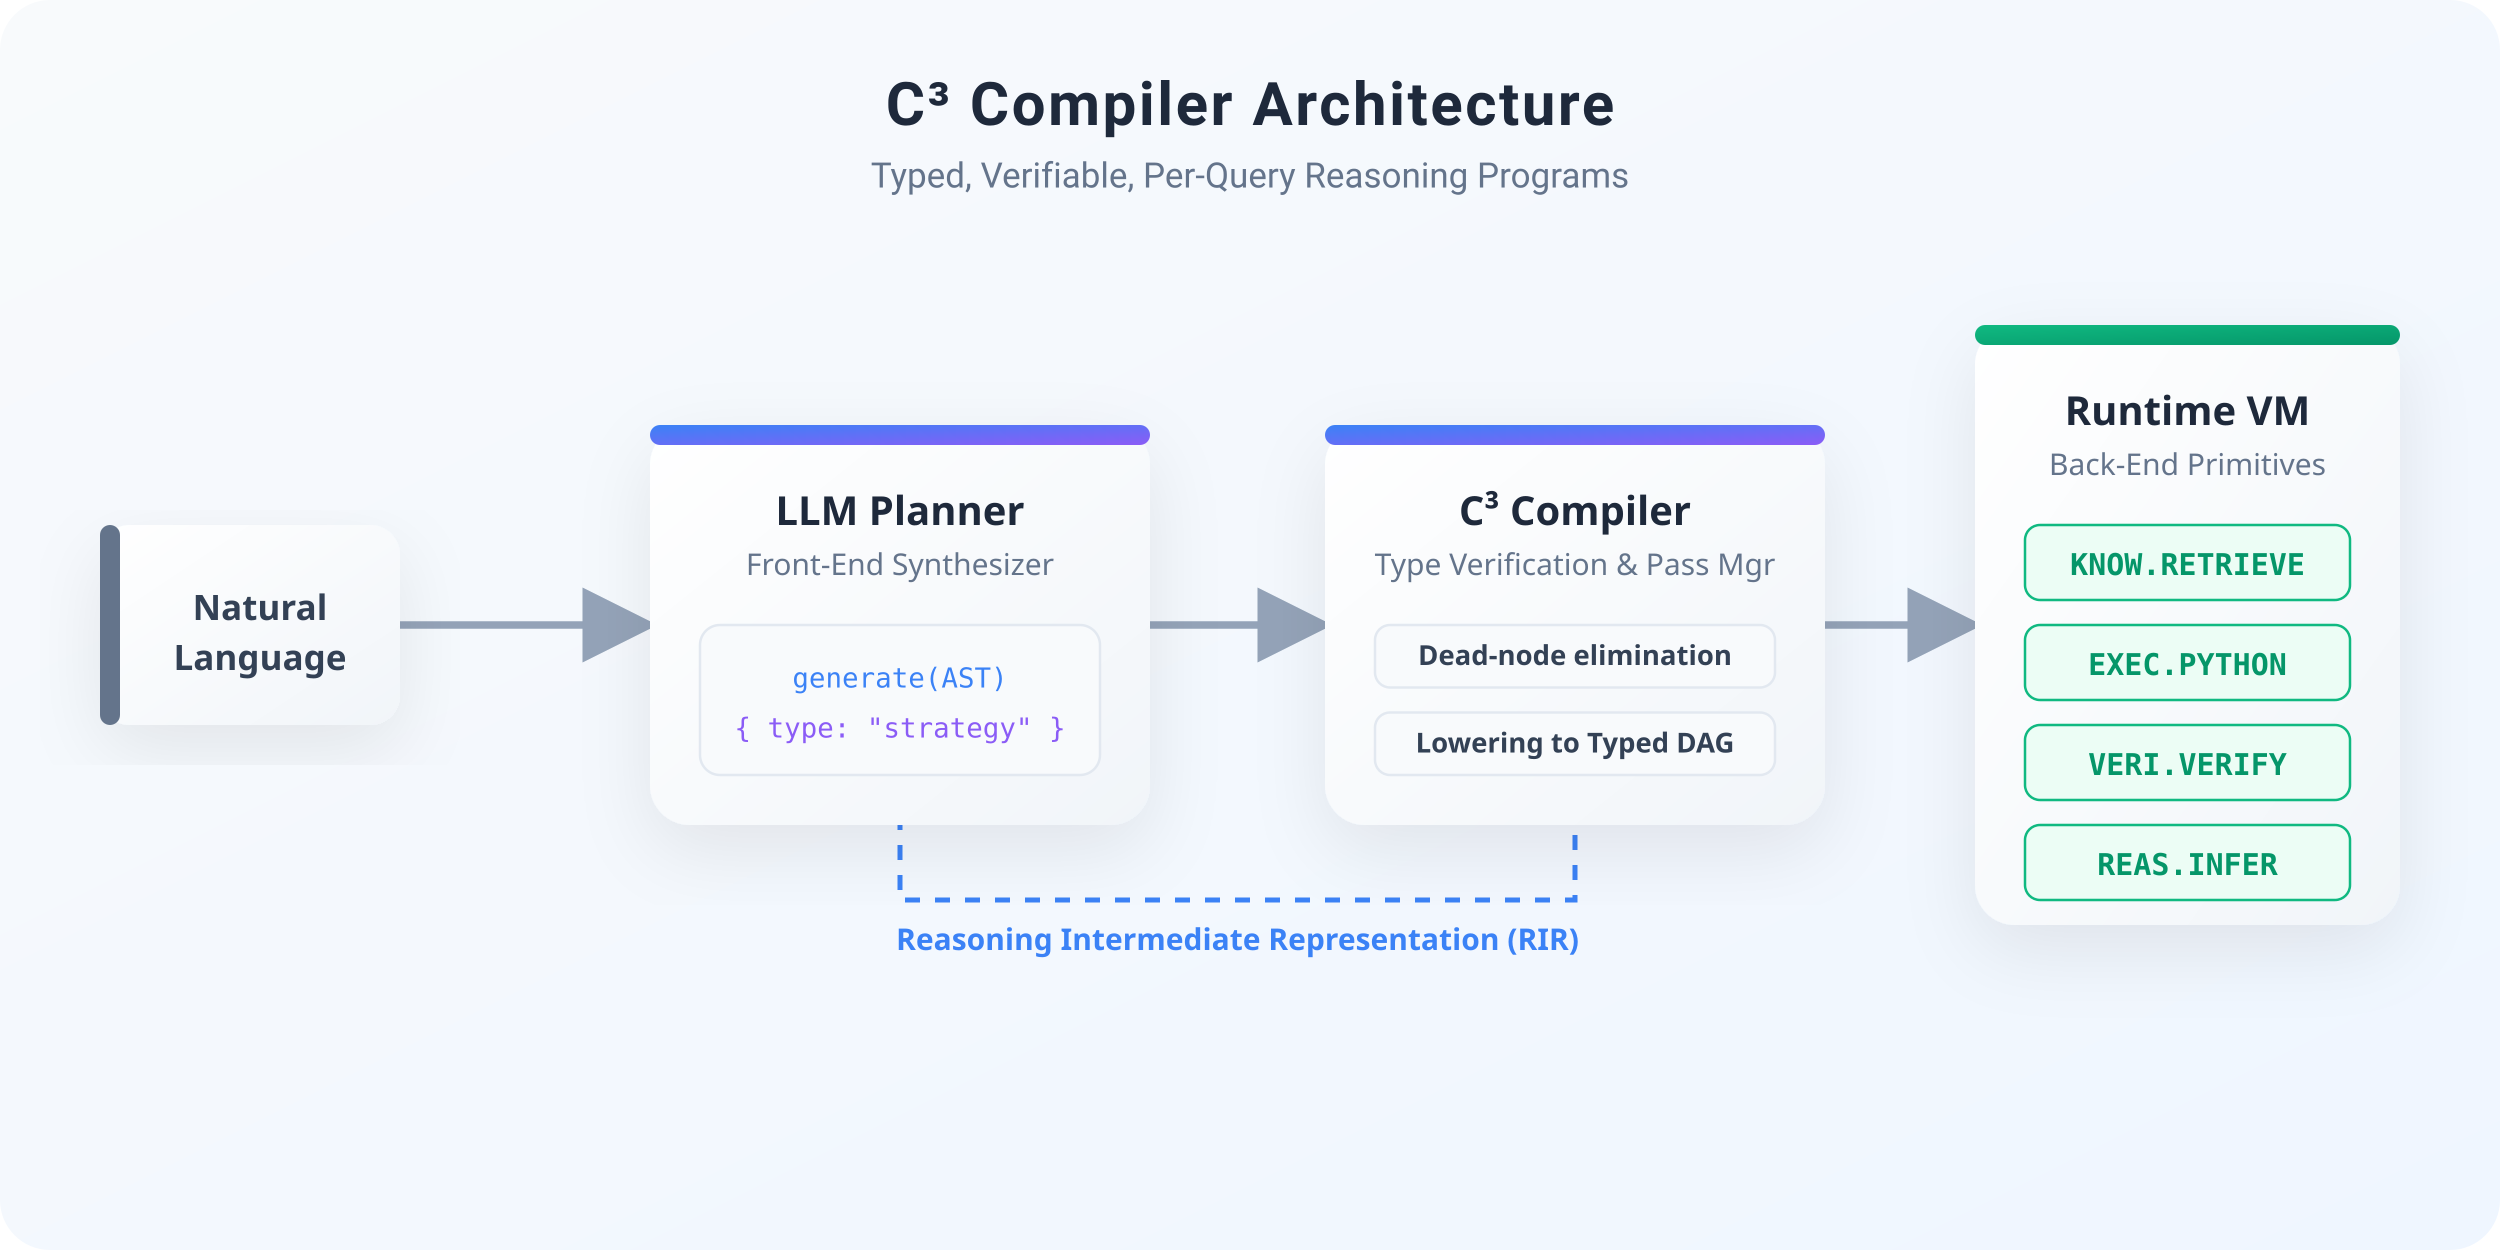
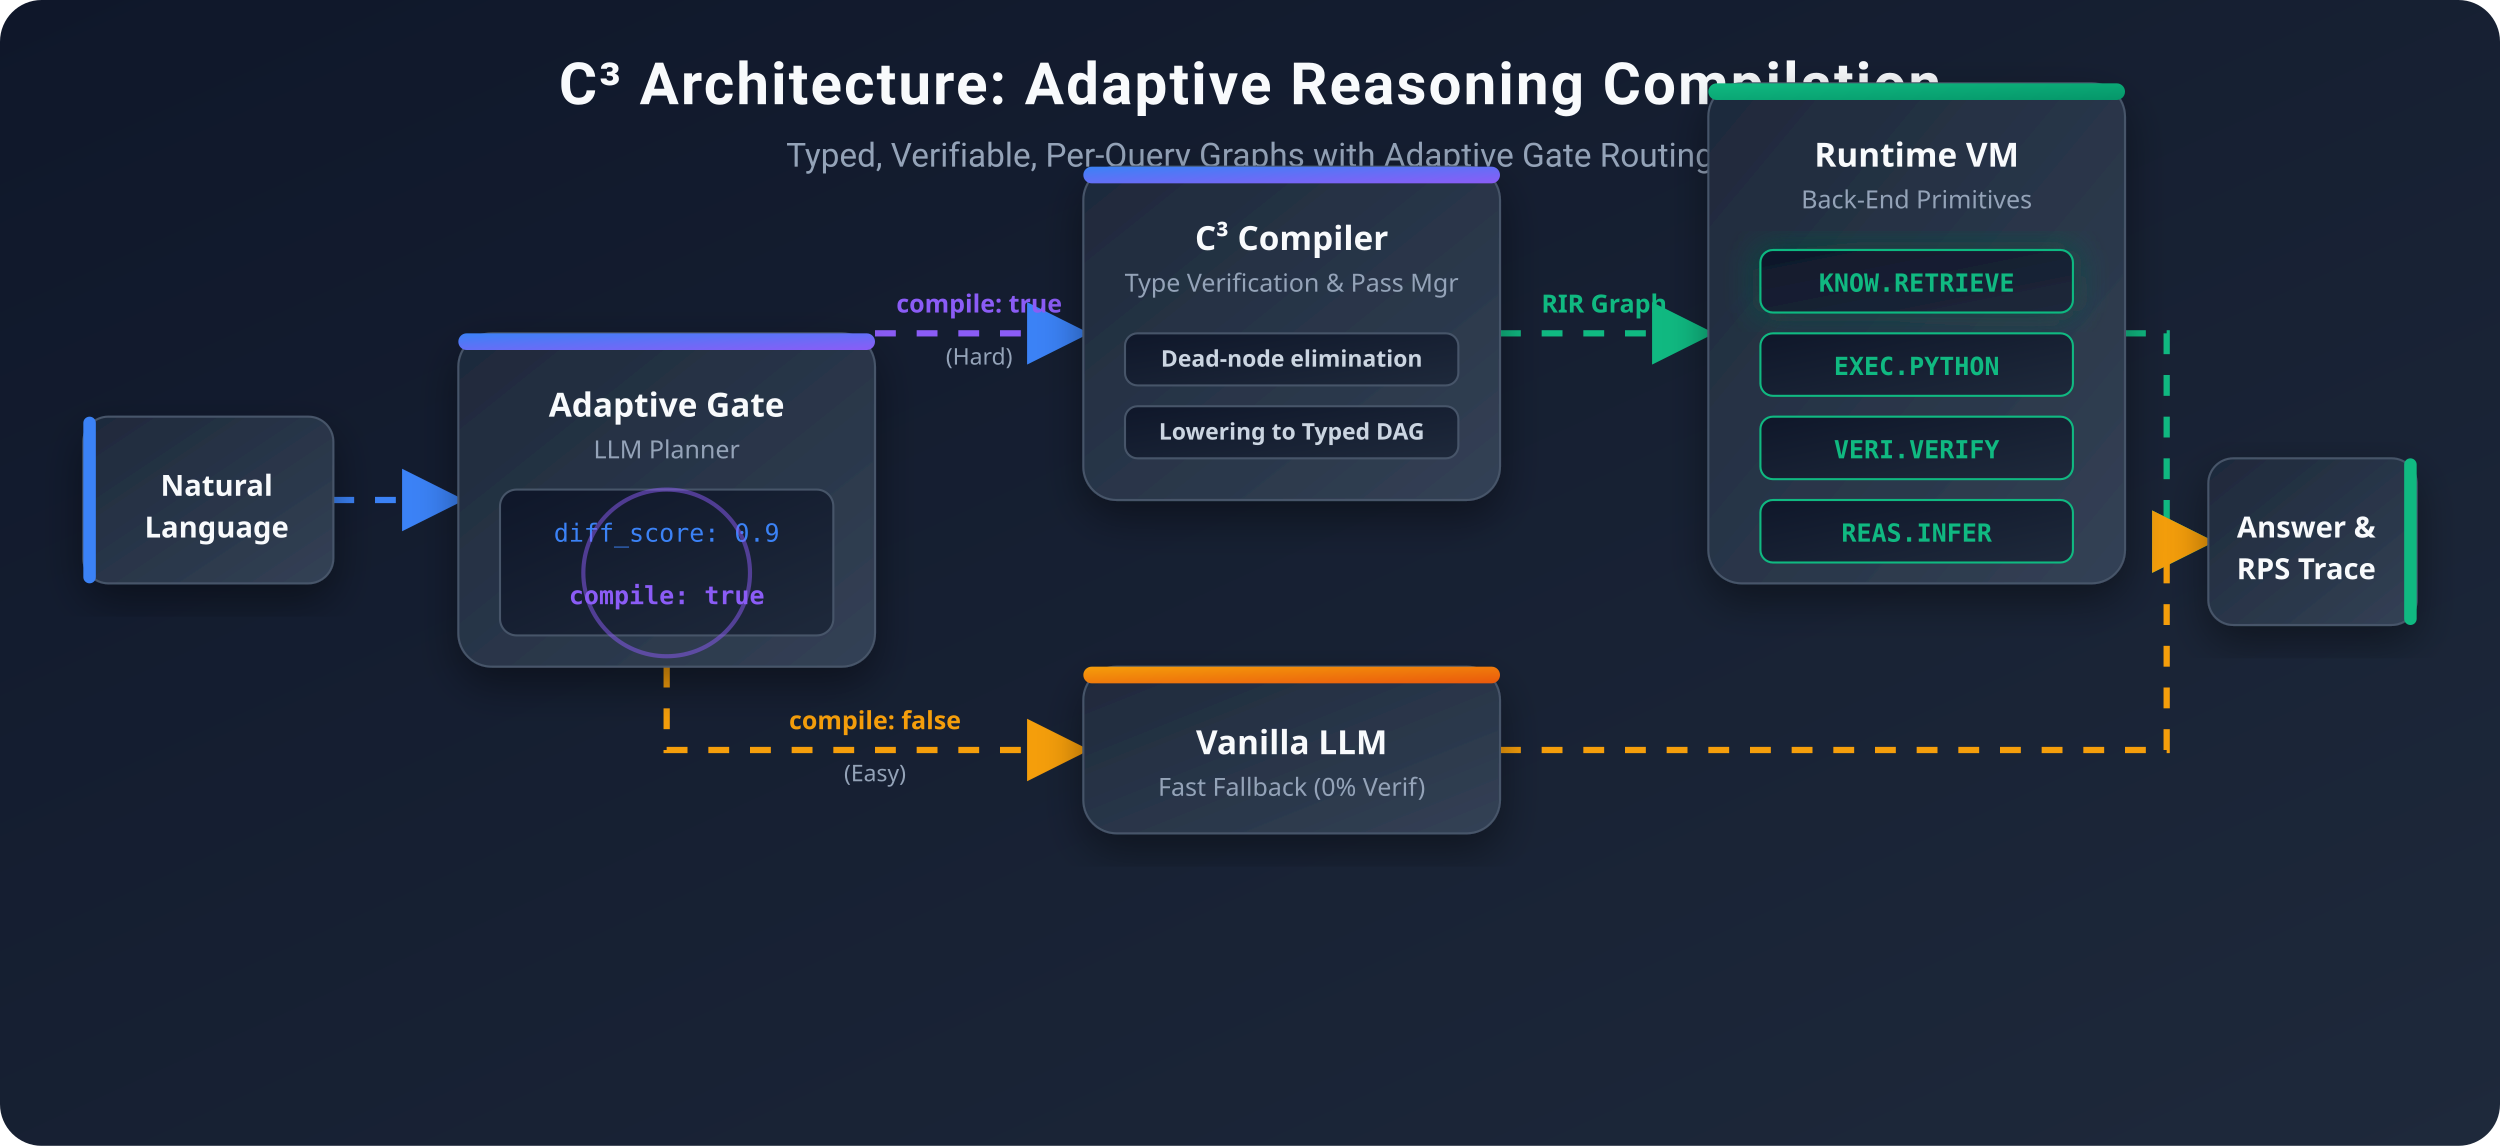
- <svg xmlns="http://www.w3.org/2000/svg" viewBox="0 0 1000 500" width="100%" height="100%">
+ <svg xmlns="http://www.w3.org/2000/svg" viewBox="0 0 1200 550" width="100%" height="100%">
  <defs>
    <linearGradient id="bg" x1="0%" y1="0%" x2="100%" y2="100%">
-       <stop offset="0%" stop-color="#f8fafc" />
-       <stop offset="100%" stop-color="#eff6ff" />
+       <stop offset="0%" stop-color="#0f172a" />
+       <stop offset="100%" stop-color="#1e293b" />
    </linearGradient>
    <linearGradient id="nodeGrad1" x1="0%" y1="0%" x2="100%" y2="100%">
-       <stop offset="0%" stop-color="#ffffff" />
-       <stop offset="100%" stop-color="#f1f5f9" />
+       <stop offset="0%" stop-color="#1e293b" />
+       <stop offset="100%" stop-color="#334155" />
    </linearGradient>
-     <linearGradient id="accentGrad" x1="0%" y1="0%" x2="100%" y2="100%">
+     <linearGradient id="nodeGradDark" x1="0%" y1="0%" x2="100%" y2="100%">
+       <stop offset="0%" stop-color="#0f172a" />
+       <stop offset="100%" stop-color="#1e293b" />
+     </linearGradient>
+     <linearGradient id="accentGradBlue" x1="0%" y1="0%" x2="100%" y2="100%">
      <stop offset="0%" stop-color="#3b82f6" />
      <stop offset="100%" stop-color="#8b5cf6" />
    </linearGradient>
    <linearGradient id="accentGradGreen" x1="0%" y1="0%" x2="100%" y2="100%">
      <stop offset="0%" stop-color="#10b981" />
      <stop offset="100%" stop-color="#059669" />
    </linearGradient>
+     <linearGradient id="accentGradOrange" x1="0%" y1="0%" x2="100%" y2="100%">
+       <stop offset="0%" stop-color="#f59e0b" />
+       <stop offset="100%" stop-color="#ea580c" />
+     </linearGradient>
    <filter id="dropShadow" x="-20%" y="-20%" width="140%" height="140%">
-       <feDropShadow dx="0" dy="10" stdDeviation="15" flood-color="#0f172a" flood-opacity="0.08" />
+       <feDropShadow dx="0" dy="8" stdDeviation="10" flood-color="#000000" flood-opacity="0.4" />
    </filter>
-     <marker id="arrow" markerWidth="10" markerHeight="10" refX="9" refY="5" orient="auto-start-reverse">
-       <path d="M 0 0 L 10 5 L 0 10 z" fill="#94a3b8" />
-     </marker>
+     <filter id="glowBlue" x="-30%" y="-30%" width="160%" height="160%">
+       <feGaussianBlur stdDeviation="8" result="blur" />
+       <feComposite in="SourceGraphic" in2="blur" operator="over" />
+     </filter>
    <marker id="arrowBlue" markerWidth="10" markerHeight="10" refX="9" refY="5" orient="auto-start-reverse">
      <path d="M 0 0 L 10 5 L 0 10 z" fill="#3b82f6" />
    </marker>
+     <marker id="arrowOrange" markerWidth="10" markerHeight="10" refX="9" refY="5" orient="auto-start-reverse">
+       <path d="M 0 0 L 10 5 L 0 10 z" fill="#f59e0b" />
+     </marker>
+     <marker id="arrowGreen" markerWidth="10" markerHeight="10" refX="9" refY="5" orient="auto-start-reverse">
+       <path d="M 0 0 L 10 5 L 0 10 z" fill="#10b981" />
+     </marker>
  </defs>
-   <rect width="1000" height="500" fill="url(#bg)" rx="20" />
-   <text x="500" y="50" font-family="-apple-system, BlinkMacSystemFont, 'Segoe UI', Roboto, Helvetica, Arial, sans-serif" font-size="24" font-weight="bold" fill="#1e293b" text-anchor="middle" letter-spacing="1">C³ Compiler Architecture</text>
-   <text x="500" y="75" font-family="-apple-system, BlinkMacSystemFont, 'Segoe UI', Roboto, Helvetica, Arial, sans-serif" font-size="14" fill="#64748b" text-anchor="middle">Typed, Verifiable, Per-Query Reasoning Programs</text>
-   <path d="M 160 250 L 260 250" stroke="#94a3b8" stroke-width="3" fill="none" marker-end="url(#arrow)" />
-   <path d="M 460 250 L 530 250" stroke="#94a3b8" stroke-width="3" fill="none" marker-end="url(#arrow)" />
-   <path d="M 730 250 L 790 250" stroke="#94a3b8" stroke-width="3" fill="none" marker-end="url(#arrow)" />
-   <path d="M 360 290 L 360 360 L 630 360 L 630 290" stroke="#3b82f6" stroke-dasharray="6,6" stroke-width="2" fill="none" />
-   <text x="495" y="380" font-family="sans-serif" font-size="12" font-weight="600" fill="#3b82f6" text-anchor="middle">Reasoning Intermediate Representation (RIR)</text>
-   <g transform="translate(40, 210)">
-     <rect width="120" height="80" rx="12" fill="url(#nodeGrad1)" filter="url(#dropShadow)" />
-     <rect width="8" height="80" rx="4" fill="#64748b" />
-     <text x="64" y="38" font-family="sans-serif" font-size="14" font-weight="bold" fill="#334155" text-anchor="middle">Natural</text>
-     <text x="64" y="58" font-family="sans-serif" font-size="14" font-weight="bold" fill="#334155" text-anchor="middle">Language</text>
+   <rect width="1200" height="550" fill="url(#bg)" rx="20" />
+   <text x="600" y="50" font-family="-apple-system, BlinkMacSystemFont, 'Segoe UI', Roboto, Helvetica, Arial, sans-serif" font-size="28" font-weight="bold" fill="#f8fafc" text-anchor="middle" letter-spacing="1">C³ Architecture: Adaptive Reasoning Compilation</text>
+   <text x="600" y="80" font-family="-apple-system, BlinkMacSystemFont, 'Segoe UI', Roboto, Helvetica, Arial, sans-serif" font-size="16" fill="#94a3b8" text-anchor="middle">Typed, Verifiable, Per-Query Graphs with Adaptive Gate Routing</text>
+   <g fill="none" stroke-width="3" stroke-dasharray="10, 10">
+     <path id="path_q_gate" d="M 160 240 L 220 240" stroke="#3b82f6" marker-end="url(#arrowBlue)">
+       <animate attributeName="stroke-dashoffset" from="20" to="0" dur="0.8s" repeatCount="indefinite" />
+     </path>
+     <path id="path_gate_comp" d="M 420 160 L 520 160" stroke="#8b5cf6" marker-end="url(#arrowBlue)">
+       <animate attributeName="stroke-dashoffset" from="20" to="0" dur="0.8s" repeatCount="indefinite" />
+     </path>
+     <text x="470" y="150" font-family="sans-serif" font-size="12" font-weight="bold" fill="#8b5cf6" stroke="none" text-anchor="middle">compile: true</text>
+     <text x="470" y="175" font-family="sans-serif" font-size="11" fill="#94a3b8" stroke="none" text-anchor="middle">(Hard)</text>
+     <path id="path_gate_vanilla" d="M 320 320 L 320 360 L 520 360" stroke="#f59e0b" marker-end="url(#arrowOrange)">
+       <animate attributeName="stroke-dashoffset" from="20" to="0" dur="0.8s" repeatCount="indefinite" />
+     </path>
+     <text x="420" y="350" font-family="sans-serif" font-size="12" font-weight="bold" fill="#f59e0b" stroke="none" text-anchor="middle">compile: false</text>
+     <text x="420" y="375" font-family="sans-serif" font-size="11" fill="#94a3b8" stroke="none" text-anchor="middle">(Easy)</text>
+     <path id="path_comp_vm" d="M 720 160 L 820 160" stroke="#10b981" marker-end="url(#arrowGreen)">
+       <animate attributeName="stroke-dashoffset" from="20" to="0" dur="0.8s" repeatCount="indefinite" />
+     </path>
+     <text x="770" y="150" font-family="sans-serif" font-size="12" font-weight="bold" fill="#10b981" stroke="none" text-anchor="middle">RIR Graph</text>
+     <path id="path_vm_out" d="M 1020 160 L 1040 160 L 1040 260 L 1060 260" stroke="#10b981" marker-end="url(#arrowGreen)">
+       <animate attributeName="stroke-dashoffset" from="20" to="0" dur="0.8s" repeatCount="indefinite" />
+     </path>
+     <path id="path_vanilla_out" d="M 720 360 L 1040 360 L 1040 260 L 1060 260" stroke="#f59e0b" marker-end="url(#arrowOrange)">
+       <animate attributeName="stroke-dashoffset" from="20" to="0" dur="0.8s" repeatCount="indefinite" />
+     </path>
  </g>
-   <g transform="translate(260, 170)">
-     <rect width="200" height="160" rx="16" fill="url(#nodeGrad1)" filter="url(#dropShadow)" />
-     <rect width="200" height="8" rx="4" fill="url(#accentGrad)" />
-     <text x="100" y="40" font-family="sans-serif" font-size="16" font-weight="bold" fill="#1e293b" text-anchor="middle">LLM Planner</text>
-     <text x="100" y="60" font-family="sans-serif" font-size="12" fill="#64748b" text-anchor="middle">Front-End Synthesizer</text>
-     <rect x="20" y="80" width="160" height="60" rx="8" fill="#f8fafc" stroke="#e2e8f0" />
-     <text x="100" y="105" font-family="monospace" font-size="11" fill="#3b82f6" text-anchor="middle">generate(AST)</text>
-     <text x="100" y="125" font-family="monospace" font-size="11" fill="#8b5cf6" text-anchor="middle">{ type: "strategy" }</text>
+   <g transform="translate(40, 200)">
+     <rect width="120" height="80" rx="12" fill="url(#nodeGrad1)" filter="url(#dropShadow)" stroke="#475569" stroke-width="1" />
+     <rect width="6" height="80" rx="3" fill="#3b82f6" />
+     <text x="64" y="38" font-family="sans-serif" font-size="14" font-weight="bold" fill="#f8fafc" text-anchor="middle">Natural</text>
+     <text x="64" y="58" font-family="sans-serif" font-size="14" font-weight="bold" fill="#f8fafc" text-anchor="middle">Language</text>
  </g>
-   <g transform="translate(530, 170)">
-     <rect width="200" height="160" rx="16" fill="url(#nodeGrad1)" filter="url(#dropShadow)" />
-     <rect width="200" height="8" rx="4" fill="url(#accentGrad)" />
-     <text x="100" y="40" font-family="sans-serif" font-size="16" font-weight="bold" fill="#1e293b" text-anchor="middle">C³ Compiler</text>
-     <text x="100" y="60" font-family="sans-serif" font-size="12" fill="#64748b" text-anchor="middle">Type Verification &amp; Pass Mgr</text>
-     <rect x="20" y="80" width="160" height="25" rx="6" fill="#f8fafc" stroke="#e2e8f0" />
-     <text x="100" y="96" font-family="sans-serif" font-size="11" font-weight="600" fill="#334155" text-anchor="middle">Dead-node elimination</text>
-     <rect x="20" y="115" width="160" height="25" rx="6" fill="#f8fafc" stroke="#e2e8f0" />
-     <text x="100" y="131" font-family="sans-serif" font-size="11" font-weight="600" fill="#334155" text-anchor="middle">Lowering to Typed DAG</text>
+   <g transform="translate(220, 160)">
+     <rect width="200" height="160" rx="16" fill="url(#nodeGrad1)" filter="url(#dropShadow)" stroke="#475569" stroke-width="1" />
+     <rect width="200" height="8" rx="4" fill="url(#accentGradBlue)" />
+     <text x="100" y="40" font-family="sans-serif" font-size="16" font-weight="bold" fill="#f8fafc" text-anchor="middle">Adaptive Gate</text>
+     <text x="100" y="60" font-family="sans-serif" font-size="12" fill="#94a3b8" text-anchor="middle">LLM Planner</text>
+     <rect x="20" y="75" width="160" height="70" rx="8" fill="url(#nodeGradDark)" stroke="#475569" stroke-width="1" />
+     <text x="100" y="100" font-family="monospace" font-size="12" fill="#3b82f6" text-anchor="middle">diff_score: 0.9</text>
+     <text x="100" y="130" font-family="monospace" font-size="12" font-weight="bold" fill="#8b5cf6" text-anchor="middle">compile: true</text>
+     <circle cx="100" cy="115" r="40" fill="none" stroke="#8b5cf6" stroke-width="2" opacity="0.5">
+       <animate attributeName="r" values="40;50;40" dur="2s" repeatCount="indefinite" />
+       <animate attributeName="opacity" values="0.5;0;0.5" dur="2s" repeatCount="indefinite" />
+     </circle>
  </g>
-   <g transform="translate(790, 130)">
-     <rect width="170" height="240" rx="16" fill="url(#nodeGrad1)" filter="url(#dropShadow)" />
-     <rect width="170" height="8" rx="4" fill="url(#accentGradGreen)" />
-     <text x="85" y="40" font-family="sans-serif" font-size="16" font-weight="bold" fill="#1e293b" text-anchor="middle">Runtime VM</text>
-     <text x="85" y="60" font-family="sans-serif" font-size="12" fill="#64748b" text-anchor="middle">Back-End Primitives</text>
-     <rect x="20" y="80" width="130" height="30" rx="6" fill="#ecfdf5" stroke="#10b981" />
-     <text x="85" y="100" font-family="monospace" font-size="12" font-weight="bold" fill="#059669" text-anchor="middle">KNOW.RETRIEVE</text>
-     <rect x="20" y="120" width="130" height="30" rx="6" fill="#ecfdf5" stroke="#10b981" />
-     <text x="85" y="140" font-family="monospace" font-size="12" font-weight="bold" fill="#059669" text-anchor="middle">EXEC.PYTHON</text>
-     <rect x="20" y="160" width="130" height="30" rx="6" fill="#ecfdf5" stroke="#10b981" />
-     <text x="85" y="180" font-family="monospace" font-size="12" font-weight="bold" fill="#059669" text-anchor="middle">VERI.VERIFY</text>
-     <rect x="20" y="200" width="130" height="30" rx="6" fill="#ecfdf5" stroke="#10b981" />
-     <text x="85" y="220" font-family="monospace" font-size="12" font-weight="bold" fill="#059669" text-anchor="middle">REAS.INFER</text>
+   <g transform="translate(520, 320)">
+     <rect width="200" height="80" rx="16" fill="url(#nodeGrad1)" filter="url(#dropShadow)" stroke="#475569" stroke-width="1" />
+     <rect width="200" height="8" rx="4" fill="url(#accentGradOrange)" />
+     <text x="100" y="42" font-family="sans-serif" font-size="16" font-weight="bold" fill="#f8fafc" text-anchor="middle">Vanilla LLM</text>
+     <text x="100" y="62" font-family="sans-serif" font-size="12" fill="#94a3b8" text-anchor="middle">Fast Fallback (0% Verif)</text>
+   </g>
+   <g transform="translate(520, 80)">
+     <rect width="200" height="160" rx="16" fill="url(#nodeGrad1)" filter="url(#dropShadow)" stroke="#475569" stroke-width="1" />
+     <rect width="200" height="8" rx="4" fill="url(#accentGradBlue)" />
+     <text x="100" y="40" font-family="sans-serif" font-size="16" font-weight="bold" fill="#f8fafc" text-anchor="middle">C³ Compiler</text>
+     <text x="100" y="60" font-family="sans-serif" font-size="12" fill="#94a3b8" text-anchor="middle">Type Verification &amp; Pass Mgr</text>
+     <rect x="20" y="80" width="160" height="25" rx="6" fill="url(#nodeGradDark)" stroke="#475569" stroke-width="1" />
+     <text x="100" y="96" font-family="sans-serif" font-size="11" font-weight="600" fill="#cbd5e1" text-anchor="middle">Dead-node elimination</text>
+     <rect x="20" y="115" width="160" height="25" rx="6" fill="url(#nodeGradDark)" stroke="#475569" stroke-width="1" />
+     <text x="100" y="131" font-family="sans-serif" font-size="11" font-weight="600" fill="#cbd5e1" text-anchor="middle">Lowering to Typed DAG</text>
+   </g>
+   <g transform="translate(820, 40)">
+     <rect width="200" height="240" rx="16" fill="url(#nodeGrad1)" filter="url(#dropShadow)" stroke="#475569" stroke-width="1" />
+     <rect width="200" height="8" rx="4" fill="url(#accentGradGreen)" />
+     <text x="100" y="40" font-family="sans-serif" font-size="16" font-weight="bold" fill="#f8fafc" text-anchor="middle">Runtime VM</text>
+     <text x="100" y="60" font-family="sans-serif" font-size="12" fill="#94a3b8" text-anchor="middle">Back-End Primitives</text>
+     <rect x="25" y="80" width="150" height="30" rx="6" fill="url(#nodeGradDark)" stroke="#10b981" stroke-width="1" filter="url(#glowBlue)" />
+     <text x="100" y="100" font-family="monospace" font-size="12" font-weight="bold" fill="#10b981" text-anchor="middle">KNOW.RETRIEVE</text>
+     <rect x="25" y="120" width="150" height="30" rx="6" fill="url(#nodeGradDark)" stroke="#10b981" stroke-width="1" />
+     <text x="100" y="140" font-family="monospace" font-size="12" font-weight="bold" fill="#10b981" text-anchor="middle">EXEC.PYTHON</text>
+     <rect x="25" y="160" width="150" height="30" rx="6" fill="url(#nodeGradDark)" stroke="#10b981" stroke-width="1" />
+     <text x="100" y="180" font-family="monospace" font-size="12" font-weight="bold" fill="#10b981" text-anchor="middle">VERI.VERIFY</text>
+     <rect x="25" y="200" width="150" height="30" rx="6" fill="url(#nodeGradDark)" stroke="#10b981" stroke-width="1" />
+     <text x="100" y="220" font-family="monospace" font-size="12" font-weight="bold" fill="#10b981" text-anchor="middle">REAS.INFER</text>
+   </g>
+   <g transform="translate(1060, 220)">
+     <rect width="100" height="80" rx="12" fill="url(#nodeGrad1)" filter="url(#dropShadow)" stroke="#475569" stroke-width="1" />
+     <rect width="6" height="80" rx="3" fill="#10b981" transform="translate(94, 0)" />
+     <text x="47" y="38" font-family="sans-serif" font-size="14" font-weight="bold" fill="#f8fafc" text-anchor="middle">Answer &amp;</text>
+     <text x="47" y="58" font-family="sans-serif" font-size="14" font-weight="bold" fill="#f8fafc" text-anchor="middle">RPS Trace</text>
  </g>
</svg>
